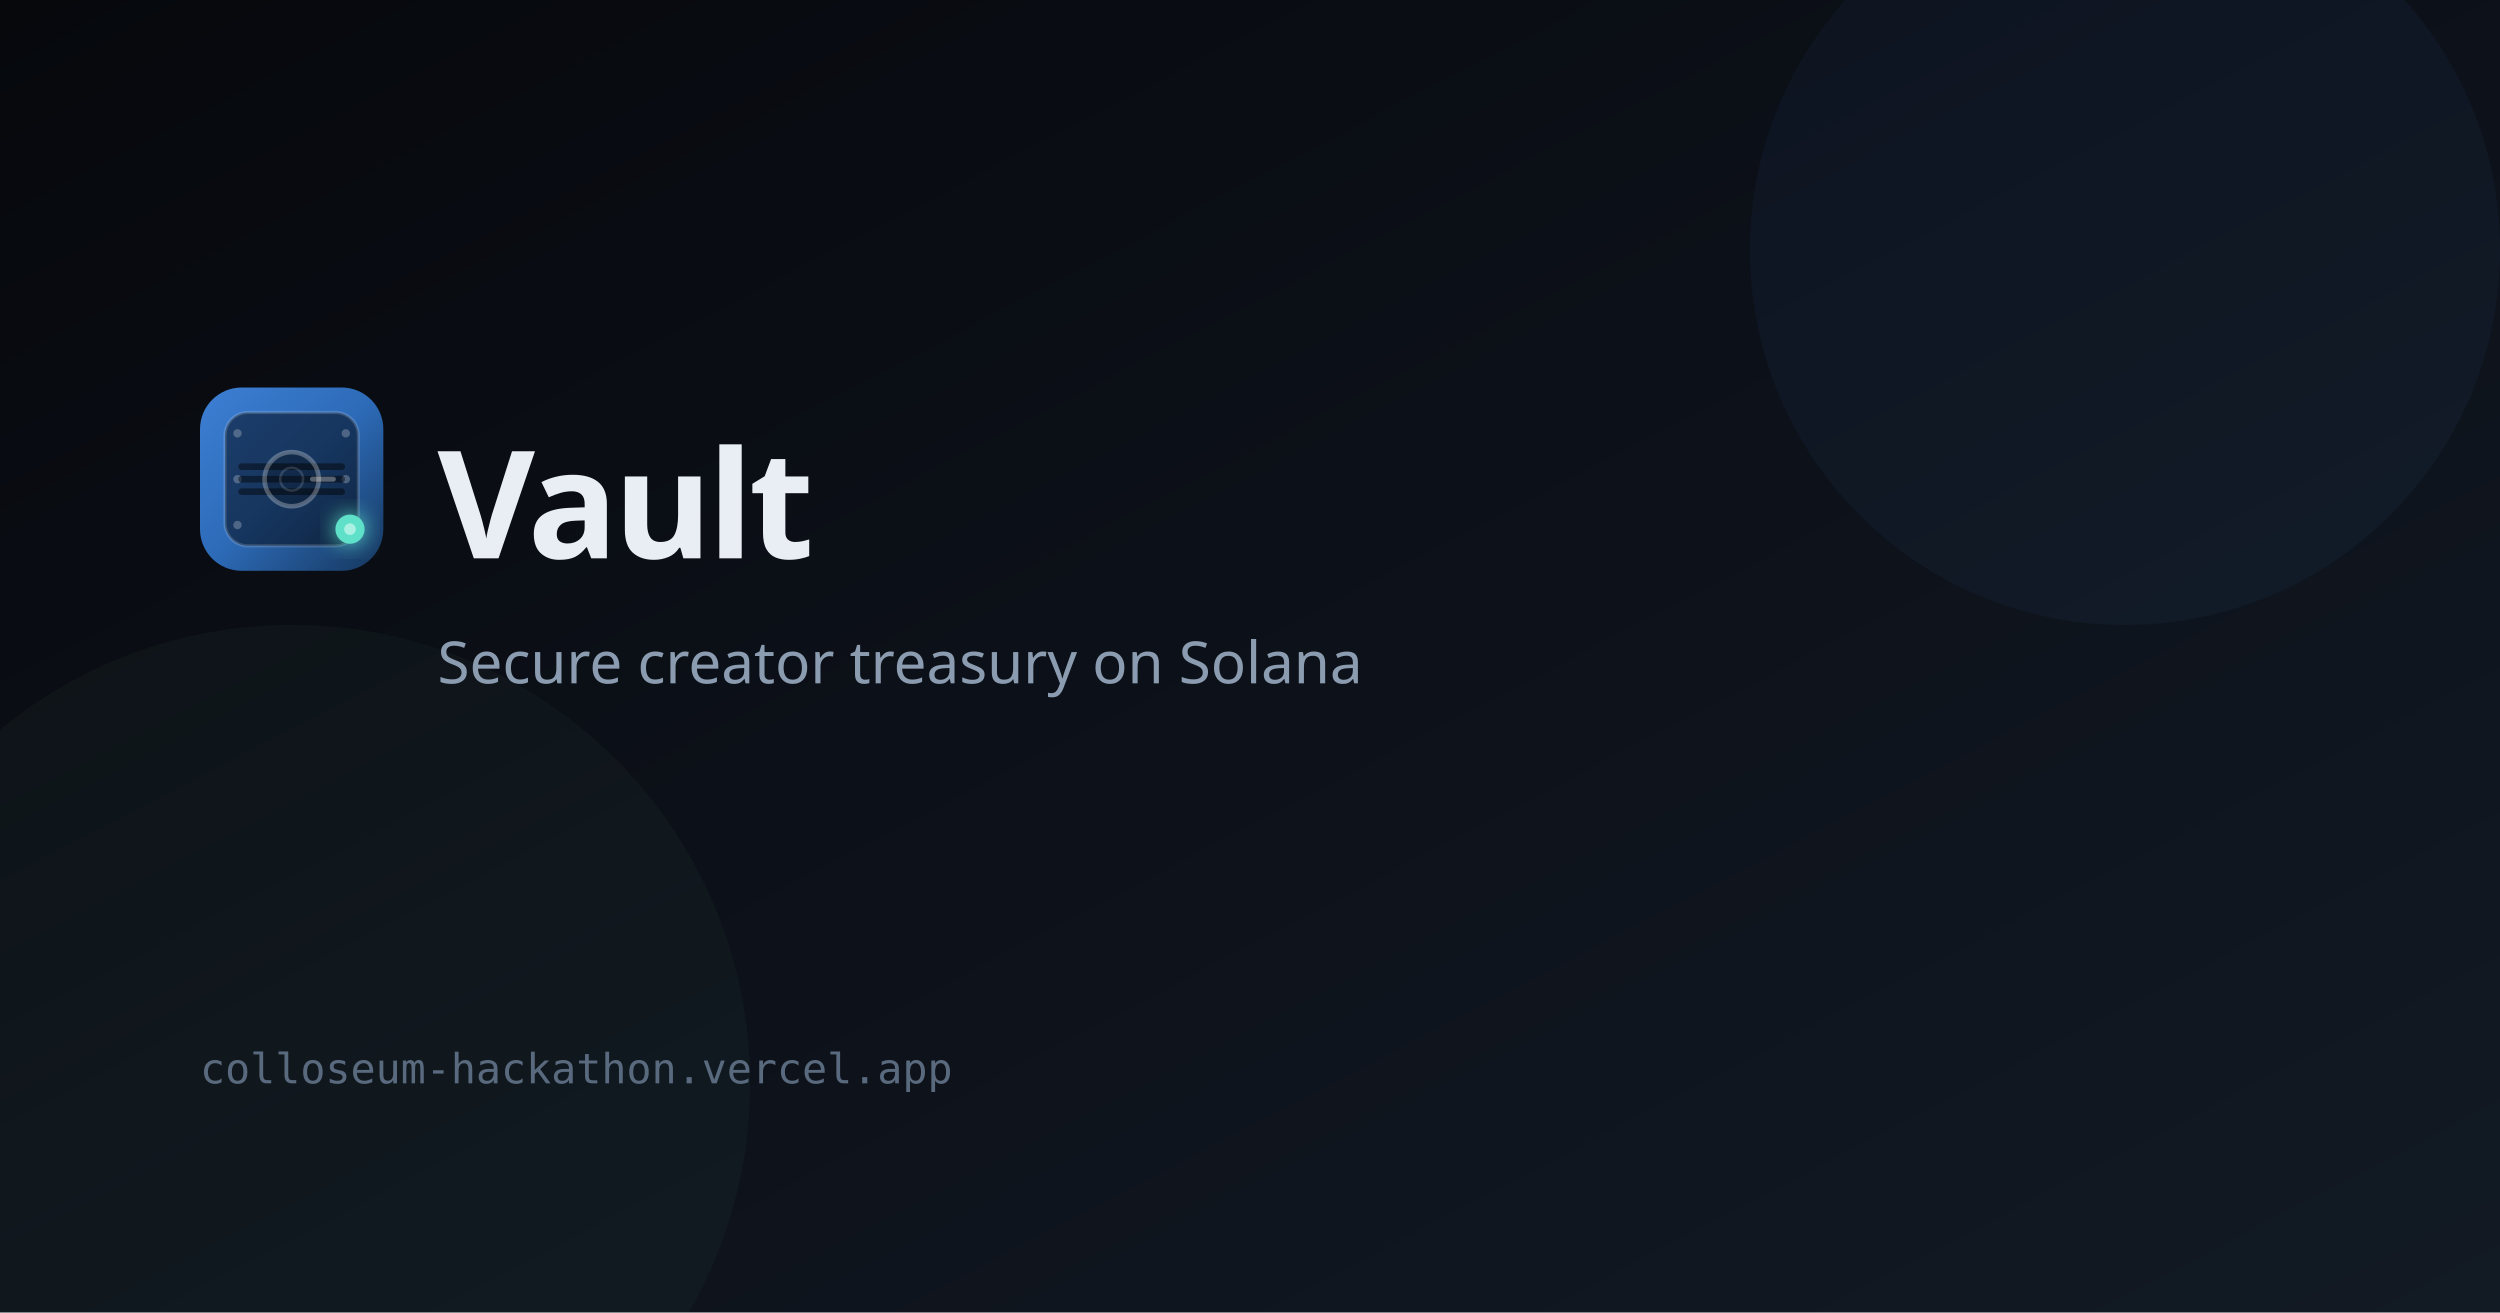
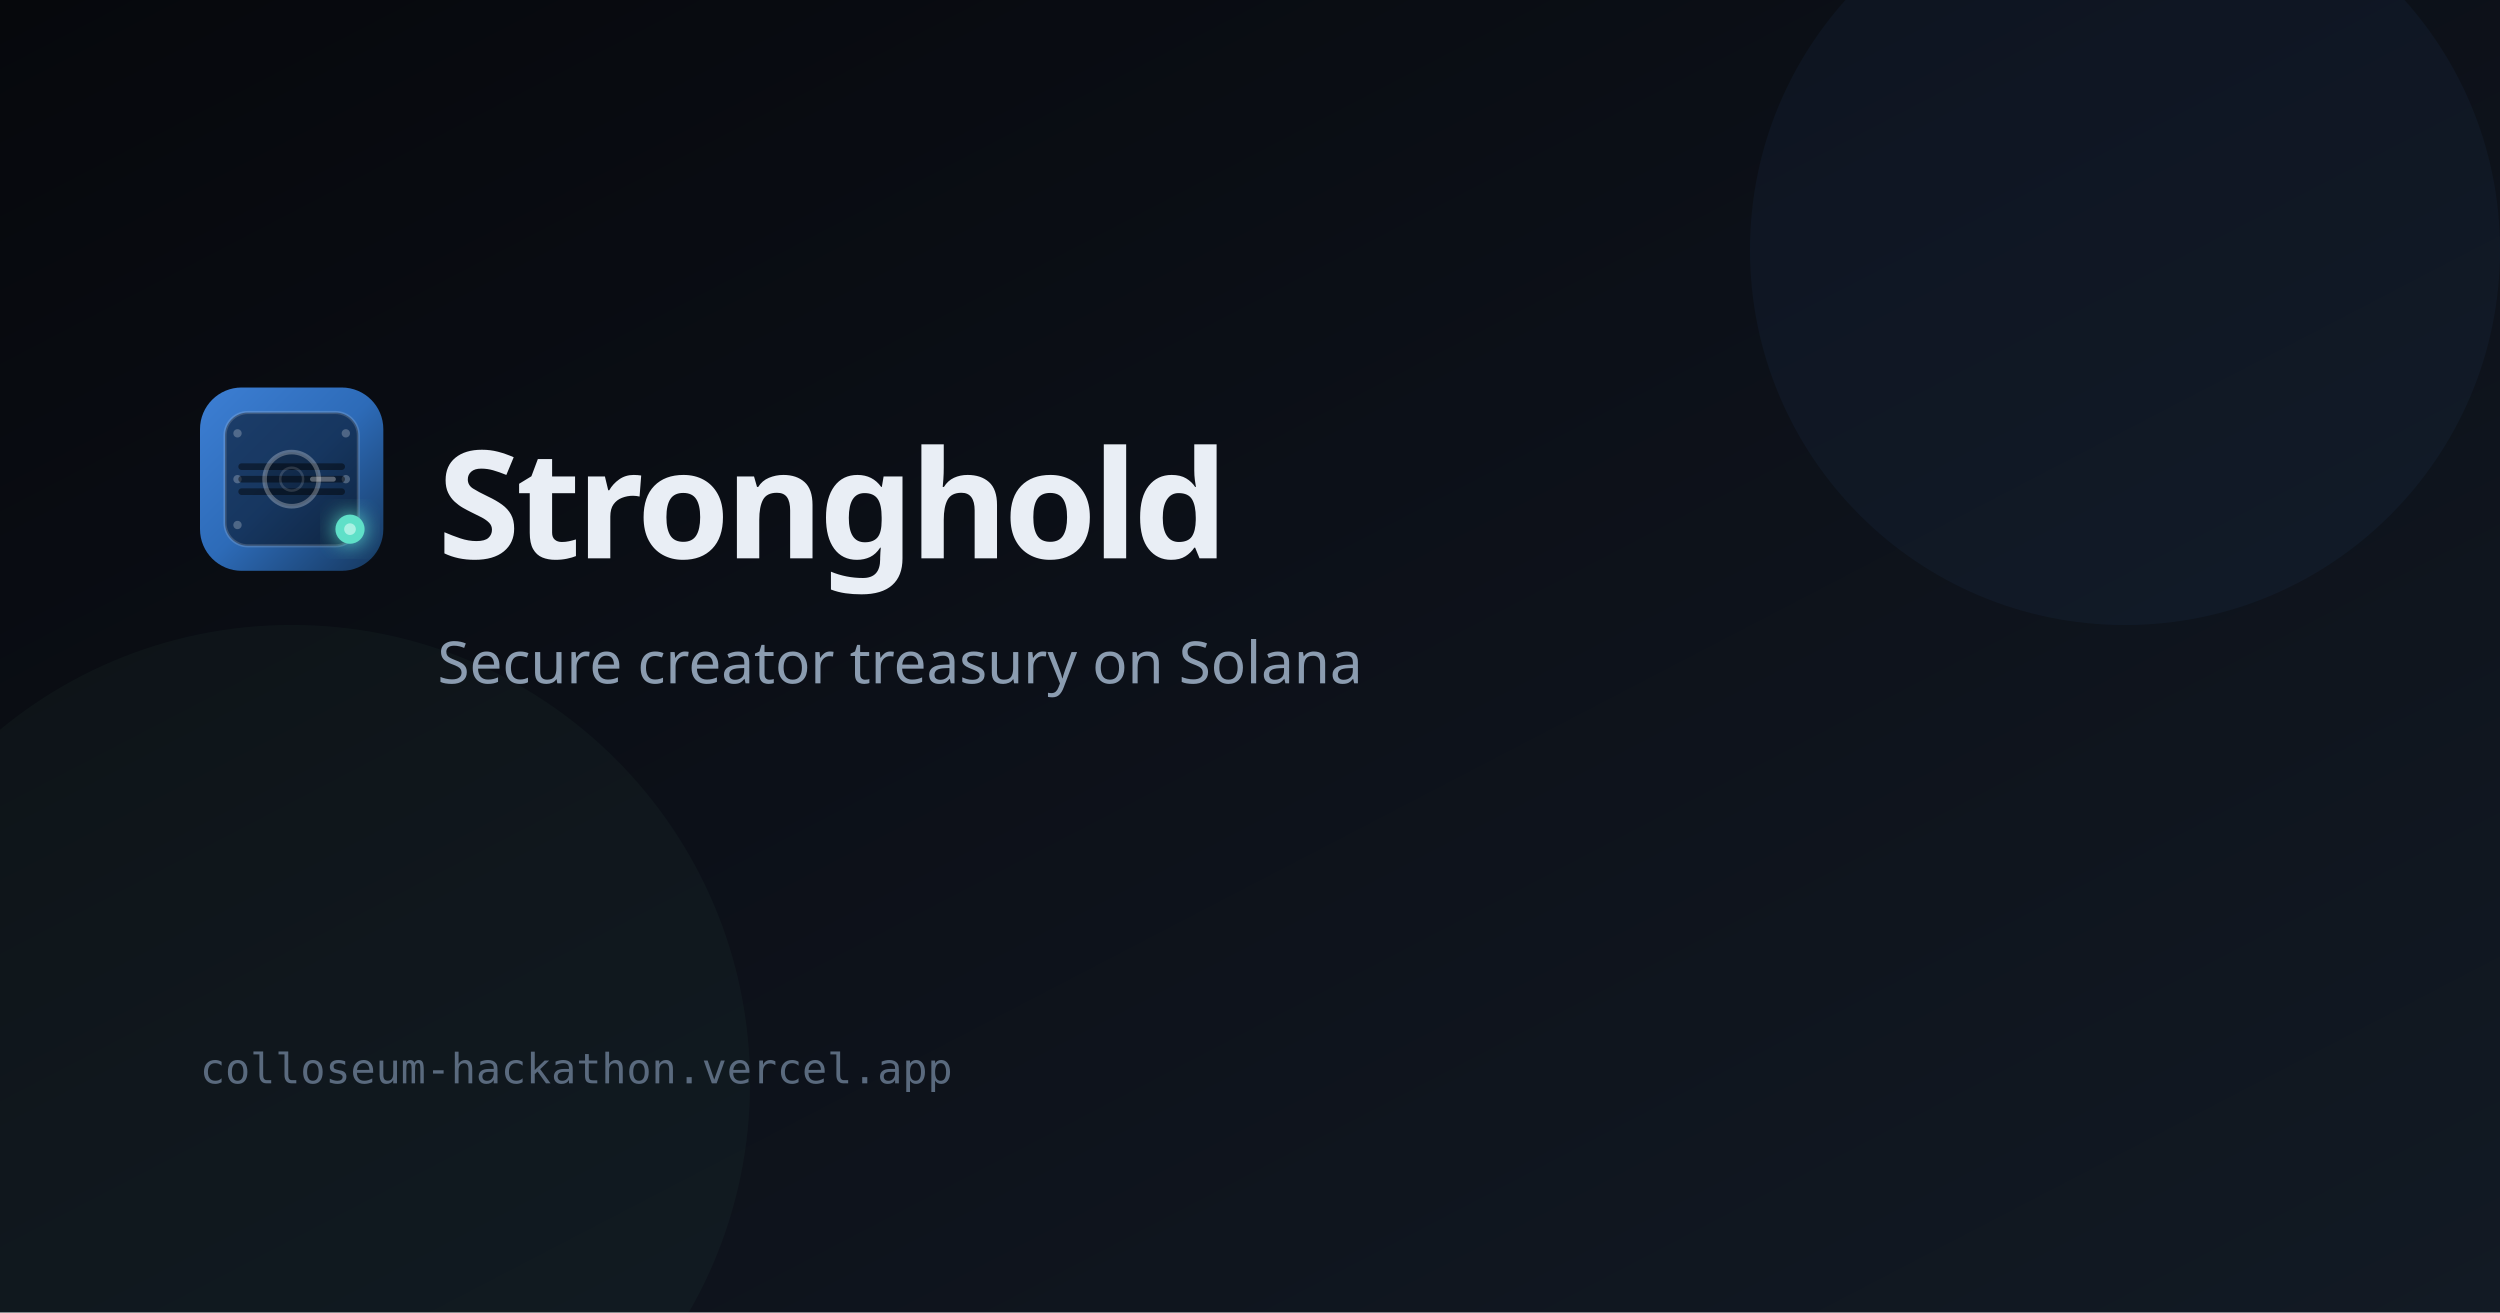
- <svg xmlns="http://www.w3.org/2000/svg" width="1200" height="630" viewBox="0 0 1200 630" role="img" aria-label="Vault — secure creator treasury on Solana">
+ <svg xmlns="http://www.w3.org/2000/svg" width="1200" height="630" viewBox="0 0 1200 630" role="img" aria-label="Stronghold — secure creator treasury on Solana">
  <defs>
    <linearGradient id="og-bg" x1="0" y1="0" x2="1" y2="1">
      <stop offset="0%" stop-color="#06080c" />
      <stop offset="45%" stop-color="#0c1018" />
      <stop offset="100%" stop-color="#121a24" />
    </linearGradient>
    <linearGradient id="og-card" x1="0" y1="0" x2="1" y2="1">
      <stop stop-color="#3d7fd4" />
      <stop offset="0.5" stop-color="#2d6bb8" />
      <stop offset="1" stop-color="#15365c" />
    </linearGradient>
    <filter id="og-glow" x="-50%" y="-50%" width="200%" height="200%">
      <feGaussianBlur stdDeviation="5" result="b" />
      <feMerge>
        <feMergeNode in="b" />
        <feMergeNode in="SourceGraphic" />
      </feMerge>
    </filter>
  </defs>
  <rect width="1200" height="630" fill="url(#og-bg)" />
  <circle cx="1020" cy="120" r="180" fill="#3d7fd4" opacity="0.06" />
  <circle cx="140" cy="520" r="220" fill="#5ecf9a" opacity="0.04" />
  <rect x="96" y="186" width="88" height="88" rx="20" fill="url(#og-card)" />
  <rect x="108" y="198" width="64" height="64" rx="11" fill="rgba(4,12,24,0.55)" stroke="rgba(255,255,255,0.16)" stroke-width="1.5" />
  <circle cx="114" cy="208" r="2" fill="rgba(255,255,255,0.24)" />
  <circle cx="114" cy="230" r="2" fill="rgba(255,255,255,0.24)" />
  <circle cx="114" cy="252" r="2" fill="rgba(255,255,255,0.24)" />
  <circle cx="166" cy="208" r="2" fill="rgba(255,255,255,0.24)" />
  <circle cx="166" cy="230" r="2" fill="rgba(255,255,255,0.24)" />
  <circle cx="166" cy="252" r="2" fill="rgba(255,255,255,0.24)" />
  <path d="M116 224h48M116 230h48M116 236h48" fill="none" stroke="rgba(0,0,0,0.45)" stroke-width="3.2" stroke-linecap="round" />
  <circle cx="140" cy="230" r="13" stroke="rgba(255,255,255,0.28)" stroke-width="2.2" fill="rgba(0,0,0,0.22)" />
  <circle cx="140" cy="230" r="5.5" stroke="rgba(255,255,255,0.14)" stroke-width="1.2" fill="none" />
  <path d="M150 230h10" stroke="rgba(255,255,255,0.32)" stroke-width="2.4" stroke-linecap="round" />
  <circle cx="168" cy="254" r="7" fill="#5ee0c8" filter="url(#og-glow)" />
  <circle cx="168" cy="254" r="2.8" fill="#e8fffa" opacity="0.55" />
  <text x="210" y="268" fill="#e9eef5" font-family="system-ui, Segoe UI, sans-serif" font-size="72" font-weight="700" letter-spacing="-0.03em">
-     Vault
+     Stronghold
  </text>
  <text x="210" y="328" fill="#8b9cb0" font-family="system-ui, Segoe UI, sans-serif" font-size="28" font-weight="500">
    Secure creator treasury on Solana
  </text>
  <text x="96" y="520" fill="#5a6a7e" font-family="ui-monospace, monospace" font-size="20">
    colloseum-hackathon.vercel.app
  </text>
</svg>
